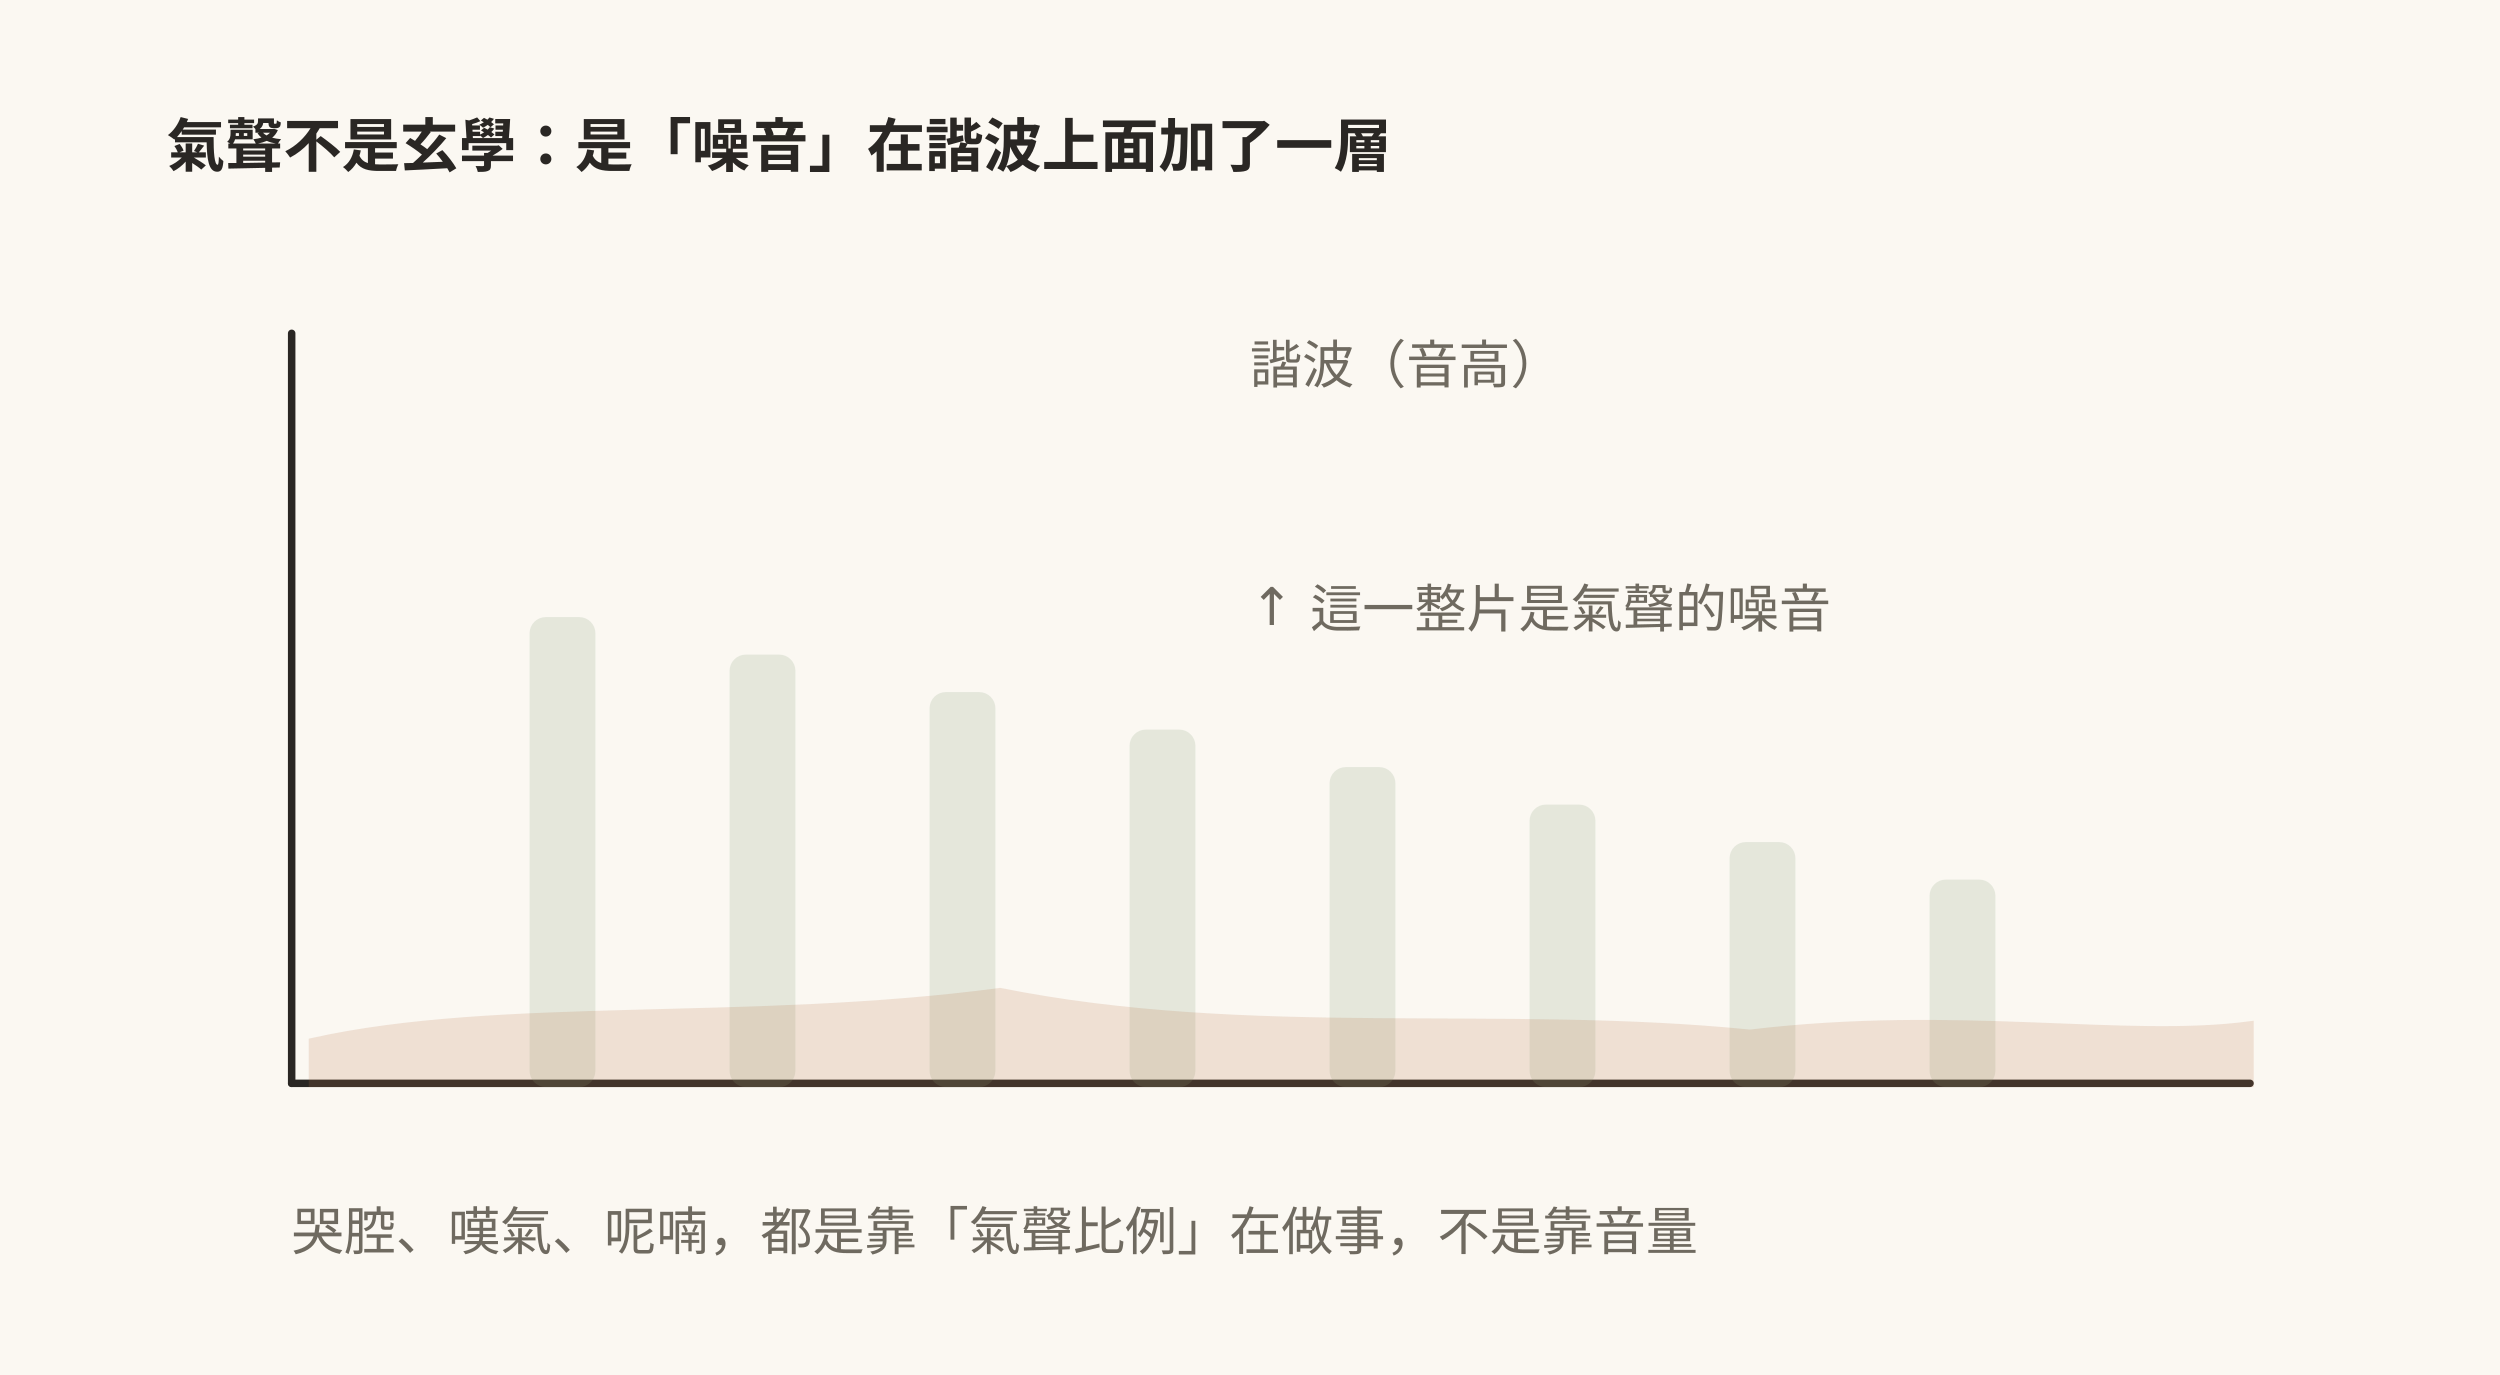
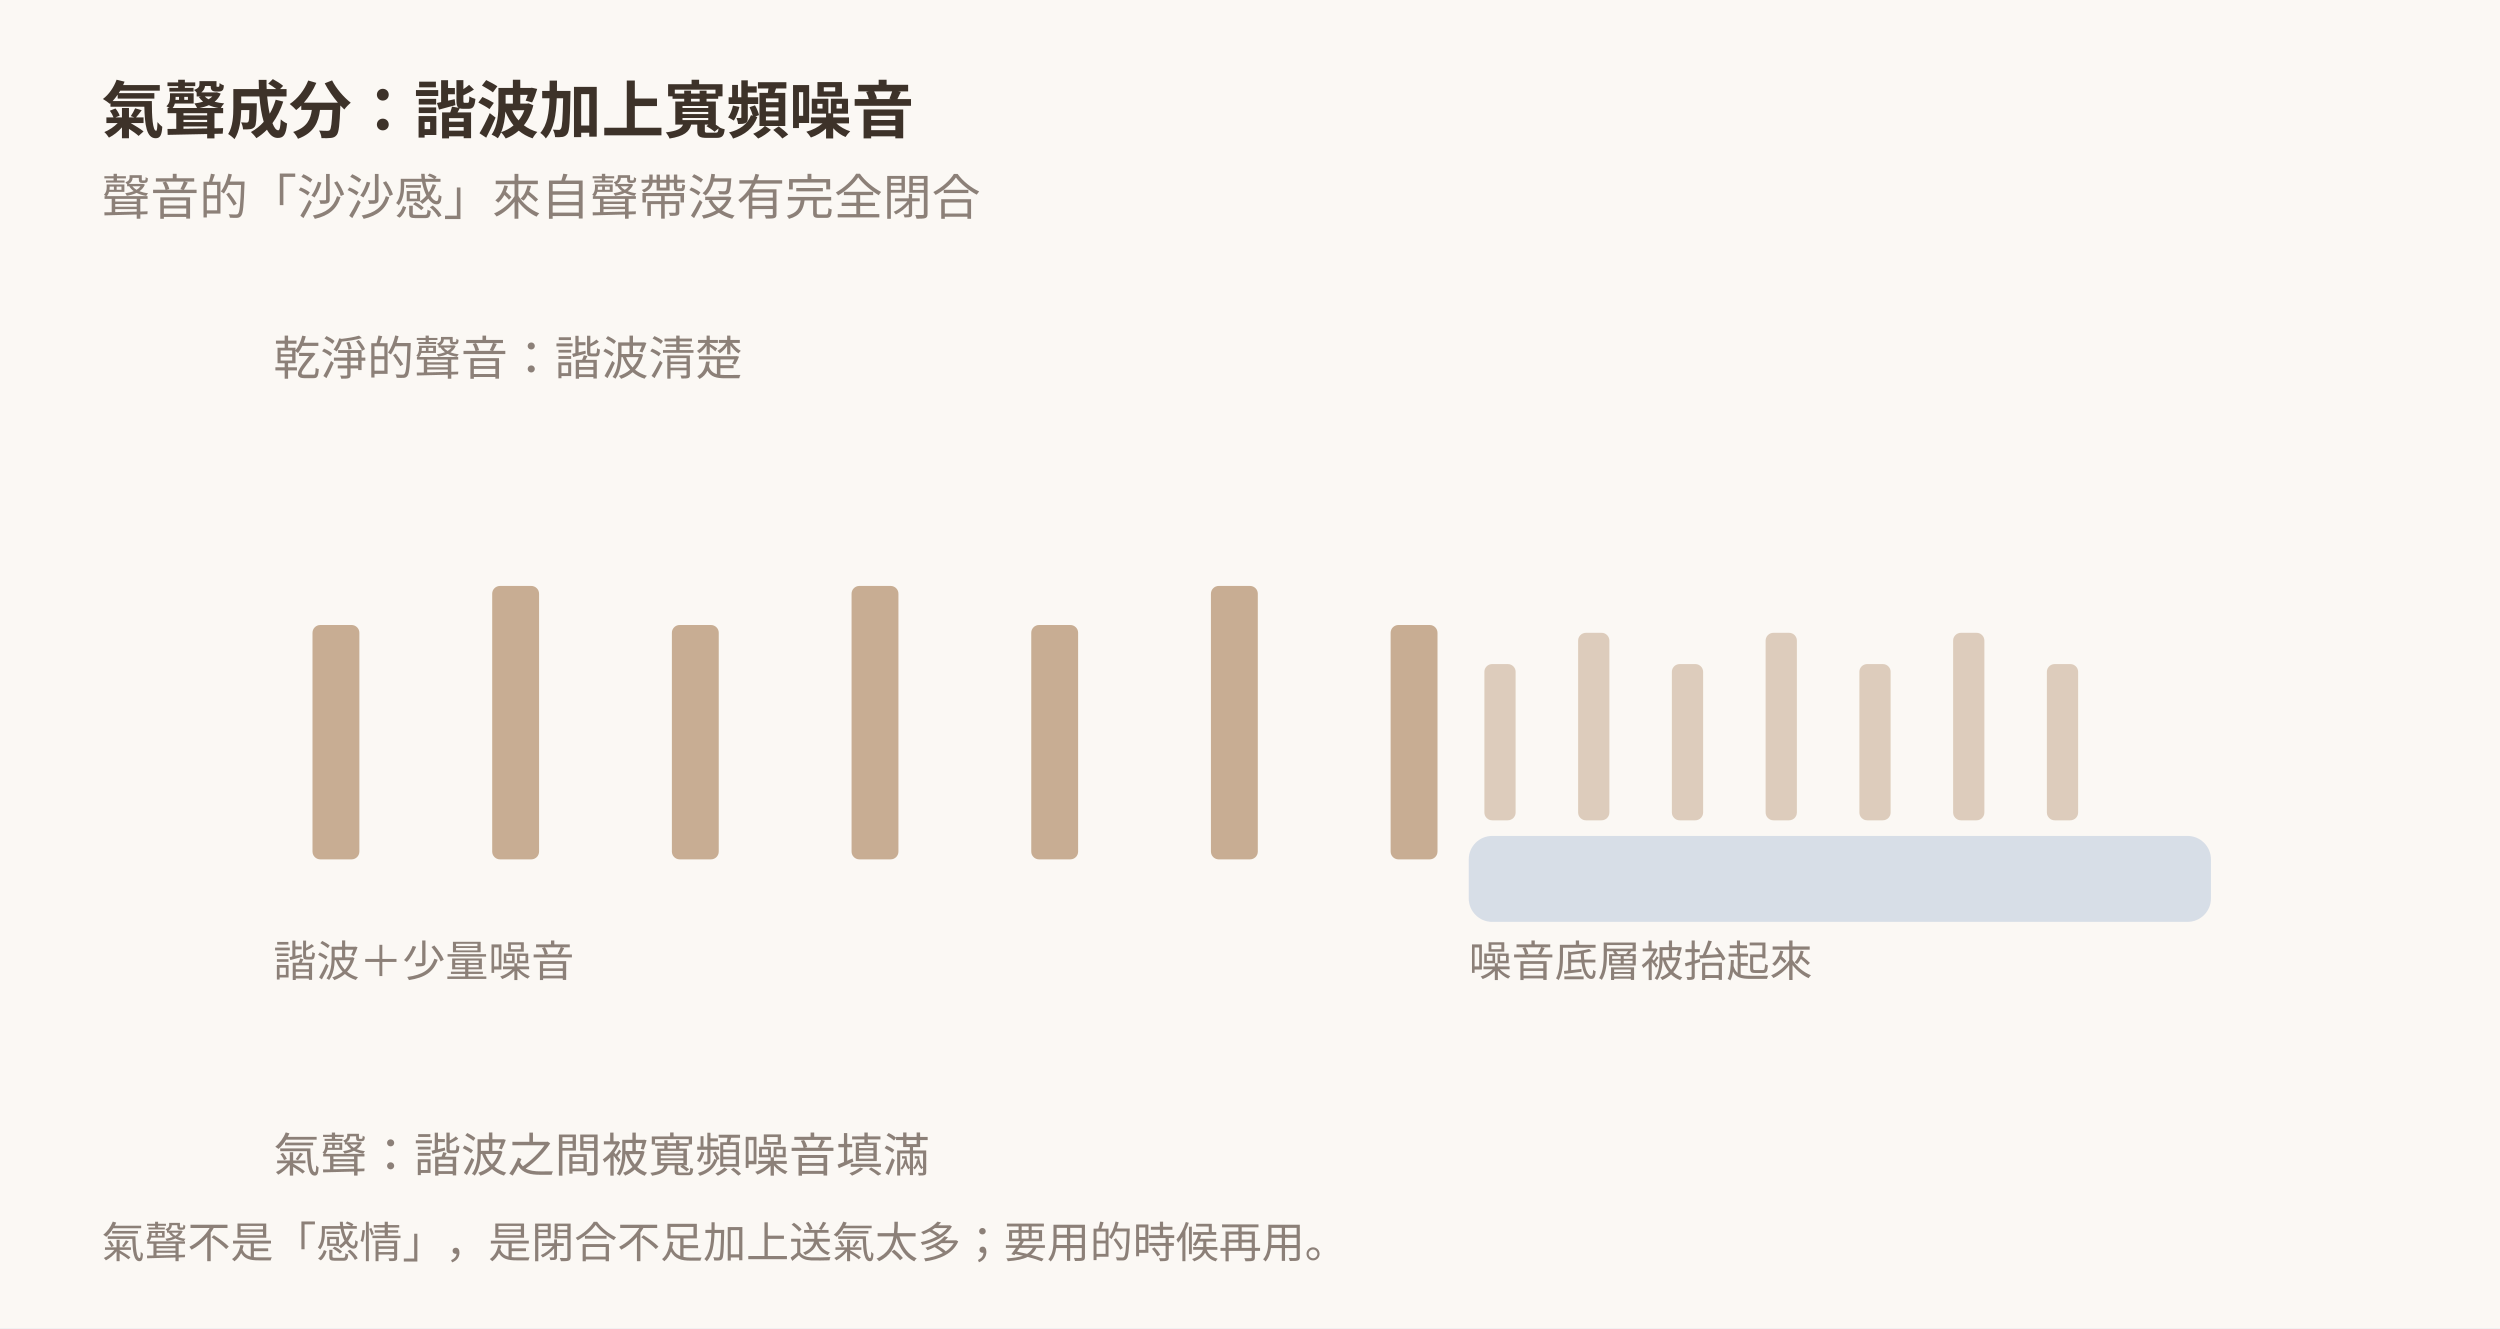
- <svg xmlns="http://www.w3.org/2000/svg" viewBox="0 0 600 330" role="img" aria-label="氣聲成分：諧波加上寬頻噪音">
-   <rect width="600" height="330" fill="#fbf8f2" />
+ <svg xmlns="http://www.w3.org/2000/svg" viewBox="0 0 640 340" role="img" aria-label="氣聲成分：諧波加上寬頻噪音">
+   <rect width="640" height="340" fill="#FBF8F4" />
  <style>
-     .out   { fill: none; stroke: #2a2724; stroke-width: 1.8; stroke-linejoin: round; stroke-linecap: round; }
-     .lead  { fill: none; stroke: #2a2724; stroke-width: .9; }
-     .dot   { fill: #2a2724; }
-     .skin  { fill: #f1e0d6; stroke: #2a2724; stroke-width: 1.8; }
-     .muc   { fill: #e2a99b; stroke: #cb8f82; stroke-width: 1.2; }
-     .muc2  { fill: #cb8f82; stroke: #2a2724; stroke-width: 1.4; }
-     .cart  { fill: #d5d5c2; stroke: #2a2724; stroke-width: 1.5; }
-     .bone  { fill: #ece6d8; stroke: #2a2724; stroke-width: 1.4; }
-     .air   { fill: #d5e5e7; stroke: #2a2724; stroke-width: 1.3; }
-     .fold  { fill: #f6f3ea; stroke: #c9c1ac; stroke-width: 1.6; }
-     .musc  { fill: #cf8f88; stroke: #2a2724; stroke-width: 1.1; }
-     .hl    { fill: #b5734a; fill-opacity: .22; stroke: #b5734a; stroke-width: 1.7; }
-     .hl2   { fill: #7d9b76; fill-opacity: .22; stroke: #7d9b76; stroke-width: 1.7; }
-     .ink   { fill: none; stroke: #2a2724; stroke-width: 1.8; stroke-linejoin: round; stroke-linecap: round; }
-     .ave   { fill: none; stroke: #b5734a; stroke-width: 2.2; stroke-linejoin: round; stroke-linecap: round; }
-     .ave2  { fill: none; stroke: #7d9b76; stroke-width: 2.2; stroke-linejoin: round; stroke-linecap: round; }
-     .thin  { fill: none; stroke: #d8d0c2; stroke-width: 1.3; stroke-dasharray: 5 5; }
-     .lbl   { font-family: 'Noto Sans TC','PingFang TC',system-ui,sans-serif; font-size: 14px; fill: #2a2724; }
-     .lbl-s { font-family: 'Noto Sans TC','PingFang TC',system-ui,sans-serif; font-size: 12px; fill: #6f6a60; }
-     .lbl-b { font-family: 'Noto Sans TC','PingFang TC',system-ui,sans-serif; font-size: 14px; fill: #2a2724; font-weight: 700; }
- 
-     .grid { fill: none; stroke: #d8d0c2; stroke-width: 1.2; }
-     .fill { fill: #b5734a; opacity: .18; stroke: #b5734a; stroke-width: 1.8; }
-     .fill2 { fill: #7d9b76; opacity: .18; stroke: #7d9b76; stroke-width: 1.8; }
-     .solid { fill: #b5734a; opacity: .85; }
-     .solid2 { fill: #7d9b76; opacity: .85; }
-     .lbl-s { font-size: 12.5px; }
+     .t   { font-family: 'Noto Sans TC','PingFang TC','Microsoft JhengHei',system-ui,sans-serif; fill: #3D3229; }
+     .tb  { font-family: 'Noto Sans TC','PingFang TC','Microsoft JhengHei',system-ui,sans-serif; fill: #3D3229; font-weight: 700; }
+     .ts  { font-family: 'Noto Sans TC','PingFang TC','Microsoft JhengHei',system-ui,sans-serif; fill: #8C8078; }
+     .num { font-family: 'Noto Sans TC','PingFang TC','Microsoft JhengHei',system-ui,sans-serif; fill: #FFFFFF; font-weight: 700; font-size: 11px; }
+     .ink { fill: none; stroke: #3D3229; stroke-width: 1.6; stroke-linejoin: round; stroke-linecap: round; }
+     .thin{ fill: none; stroke: #D9CFC4; stroke-width: 1.1; }
+     .dash{ fill: none; stroke: #D9CFC4; stroke-width: 1.1; stroke-dasharray: 4 5; }
+     .lead{ fill: none; stroke: #8C8078; stroke-width: 1; }
+     .acc { fill: none; stroke: #A67C52; stroke-width: 2; stroke-linejoin: round; stroke-linecap: round; }
+     .blue{ fill: none; stroke: #6B8FBF; stroke-width: 2; stroke-linejoin: round; stroke-linecap: round; }
+     .green{ fill: none; stroke: #6F8F6A; stroke-width: 2; stroke-linejoin: round; stroke-linecap: round; }
+     .red { fill: none; stroke: #B0563F; stroke-width: 2; stroke-linejoin: round; stroke-linecap: round; }
+     .dot { fill: #3D3229; }
  </style>
-   <text class="lbl-b" x="40" y="40">氣聲不是玄學：是「噪音」在諧波上面加了一層</text>
-   <path class="ink" d="M70 260 L540 260" />
-   <path class="ink" d="M70 260 L70 80" />
-   <rect class="fill2" x="128" y="149" width="14" height="111" rx="3" />
-   <rect class="fill2" x="176" y="158" width="14" height="102" rx="3" />
-   <rect class="fill2" x="224" y="167" width="14" height="93" rx="3" />
-   <rect class="fill2" x="272" y="176" width="14" height="84" rx="3" />
-   <rect class="fill2" x="320" y="185" width="14" height="75" rx="3" />
-   <rect class="fill2" x="368" y="194" width="14" height="66" rx="3" />
-   <rect class="fill2" x="416" y="203" width="14" height="57" rx="3" />
-   <rect class="fill2" x="464" y="212" width="14" height="48" rx="3" />
-   <path class="fill" d="M75 250 C120 240 180 246 240 238 C300 250 360 242 420 248 C470 242 510 250 540 246 L540 260 L75 260 Z" />
-   <text class="lbl-s" x="300" y="92">諧波（音高）</text>
-   <text class="lbl-s" x="300" y="150">↑ 這一整片是氣聲的噪音</text>
-   <text class="lbl-s" x="70" y="300">哭腔、嘆氣、呢喃，都是靠「氣聲比例」在做事，不是靠音量</text>
+   <text x="26" y="34" class="tb" font-size="16">氣聲成分：諧波加上寬頻噪音</text>
+   <text x="26" y="55" class="ts" font-size="12.5">聲音的「沙沙感」來自聲帶沒有完全閉合</text>
+   <text x="70" y="96" class="ts" font-size="12">乾淨的聲音：諧波清楚</text>
+   <rect x="80" y="160" width="12" height="60" rx="2" fill="#A67C52" opacity="0.6" />
+   <rect x="126" y="150" width="12" height="70" rx="2" fill="#A67C52" opacity="0.6" />
+   <rect x="172" y="160" width="12" height="60" rx="2" fill="#A67C52" opacity="0.6" />
+   <rect x="218" y="150" width="12" height="70" rx="2" fill="#A67C52" opacity="0.6" />
+   <rect x="264" y="160" width="12" height="60" rx="2" fill="#A67C52" opacity="0.6" />
+   <rect x="310" y="150" width="12" height="70" rx="2" fill="#A67C52" opacity="0.6" />
+   <rect x="356" y="160" width="12" height="60" rx="2" fill="#A67C52" opacity="0.6" />
+   <text x="70" y="250" class="ts" font-size="11">諧波＋少量噪音</text>
+   <text x="70" y="300" class="ts" font-size="12">氣聲：諧波之間被寬頻噪音填滿</text>
+   <rect x="380" y="170" width="8" height="40" rx="2" fill="#A67C52" opacity="0.35" />
+   <rect x="404" y="162" width="8" height="48" rx="2" fill="#A67C52" opacity="0.35" />
+   <rect x="428" y="170" width="8" height="40" rx="2" fill="#A67C52" opacity="0.35" />
+   <rect x="452" y="162" width="8" height="48" rx="2" fill="#A67C52" opacity="0.35" />
+   <rect x="476" y="170" width="8" height="40" rx="2" fill="#A67C52" opacity="0.35" />
+   <rect x="500" y="162" width="8" height="48" rx="2" fill="#A67C52" opacity="0.35" />
+   <rect x="524" y="170" width="8" height="40" rx="2" fill="#A67C52" opacity="0.35" />
+   <rect x="376" y="214" width="190" height="22" rx="6" fill="#6B8FBF" opacity="0.25" />
+   <text x="376" y="250" class="ts" font-size="11" fill="#6B8FBF">噪音底層被抬起來</text>
+   <text x="26" y="322" class="ts" font-size="11">氣聲不是「感情」，是閉合不足加上送氣太多；要用的時候再用。</text>
</svg>
